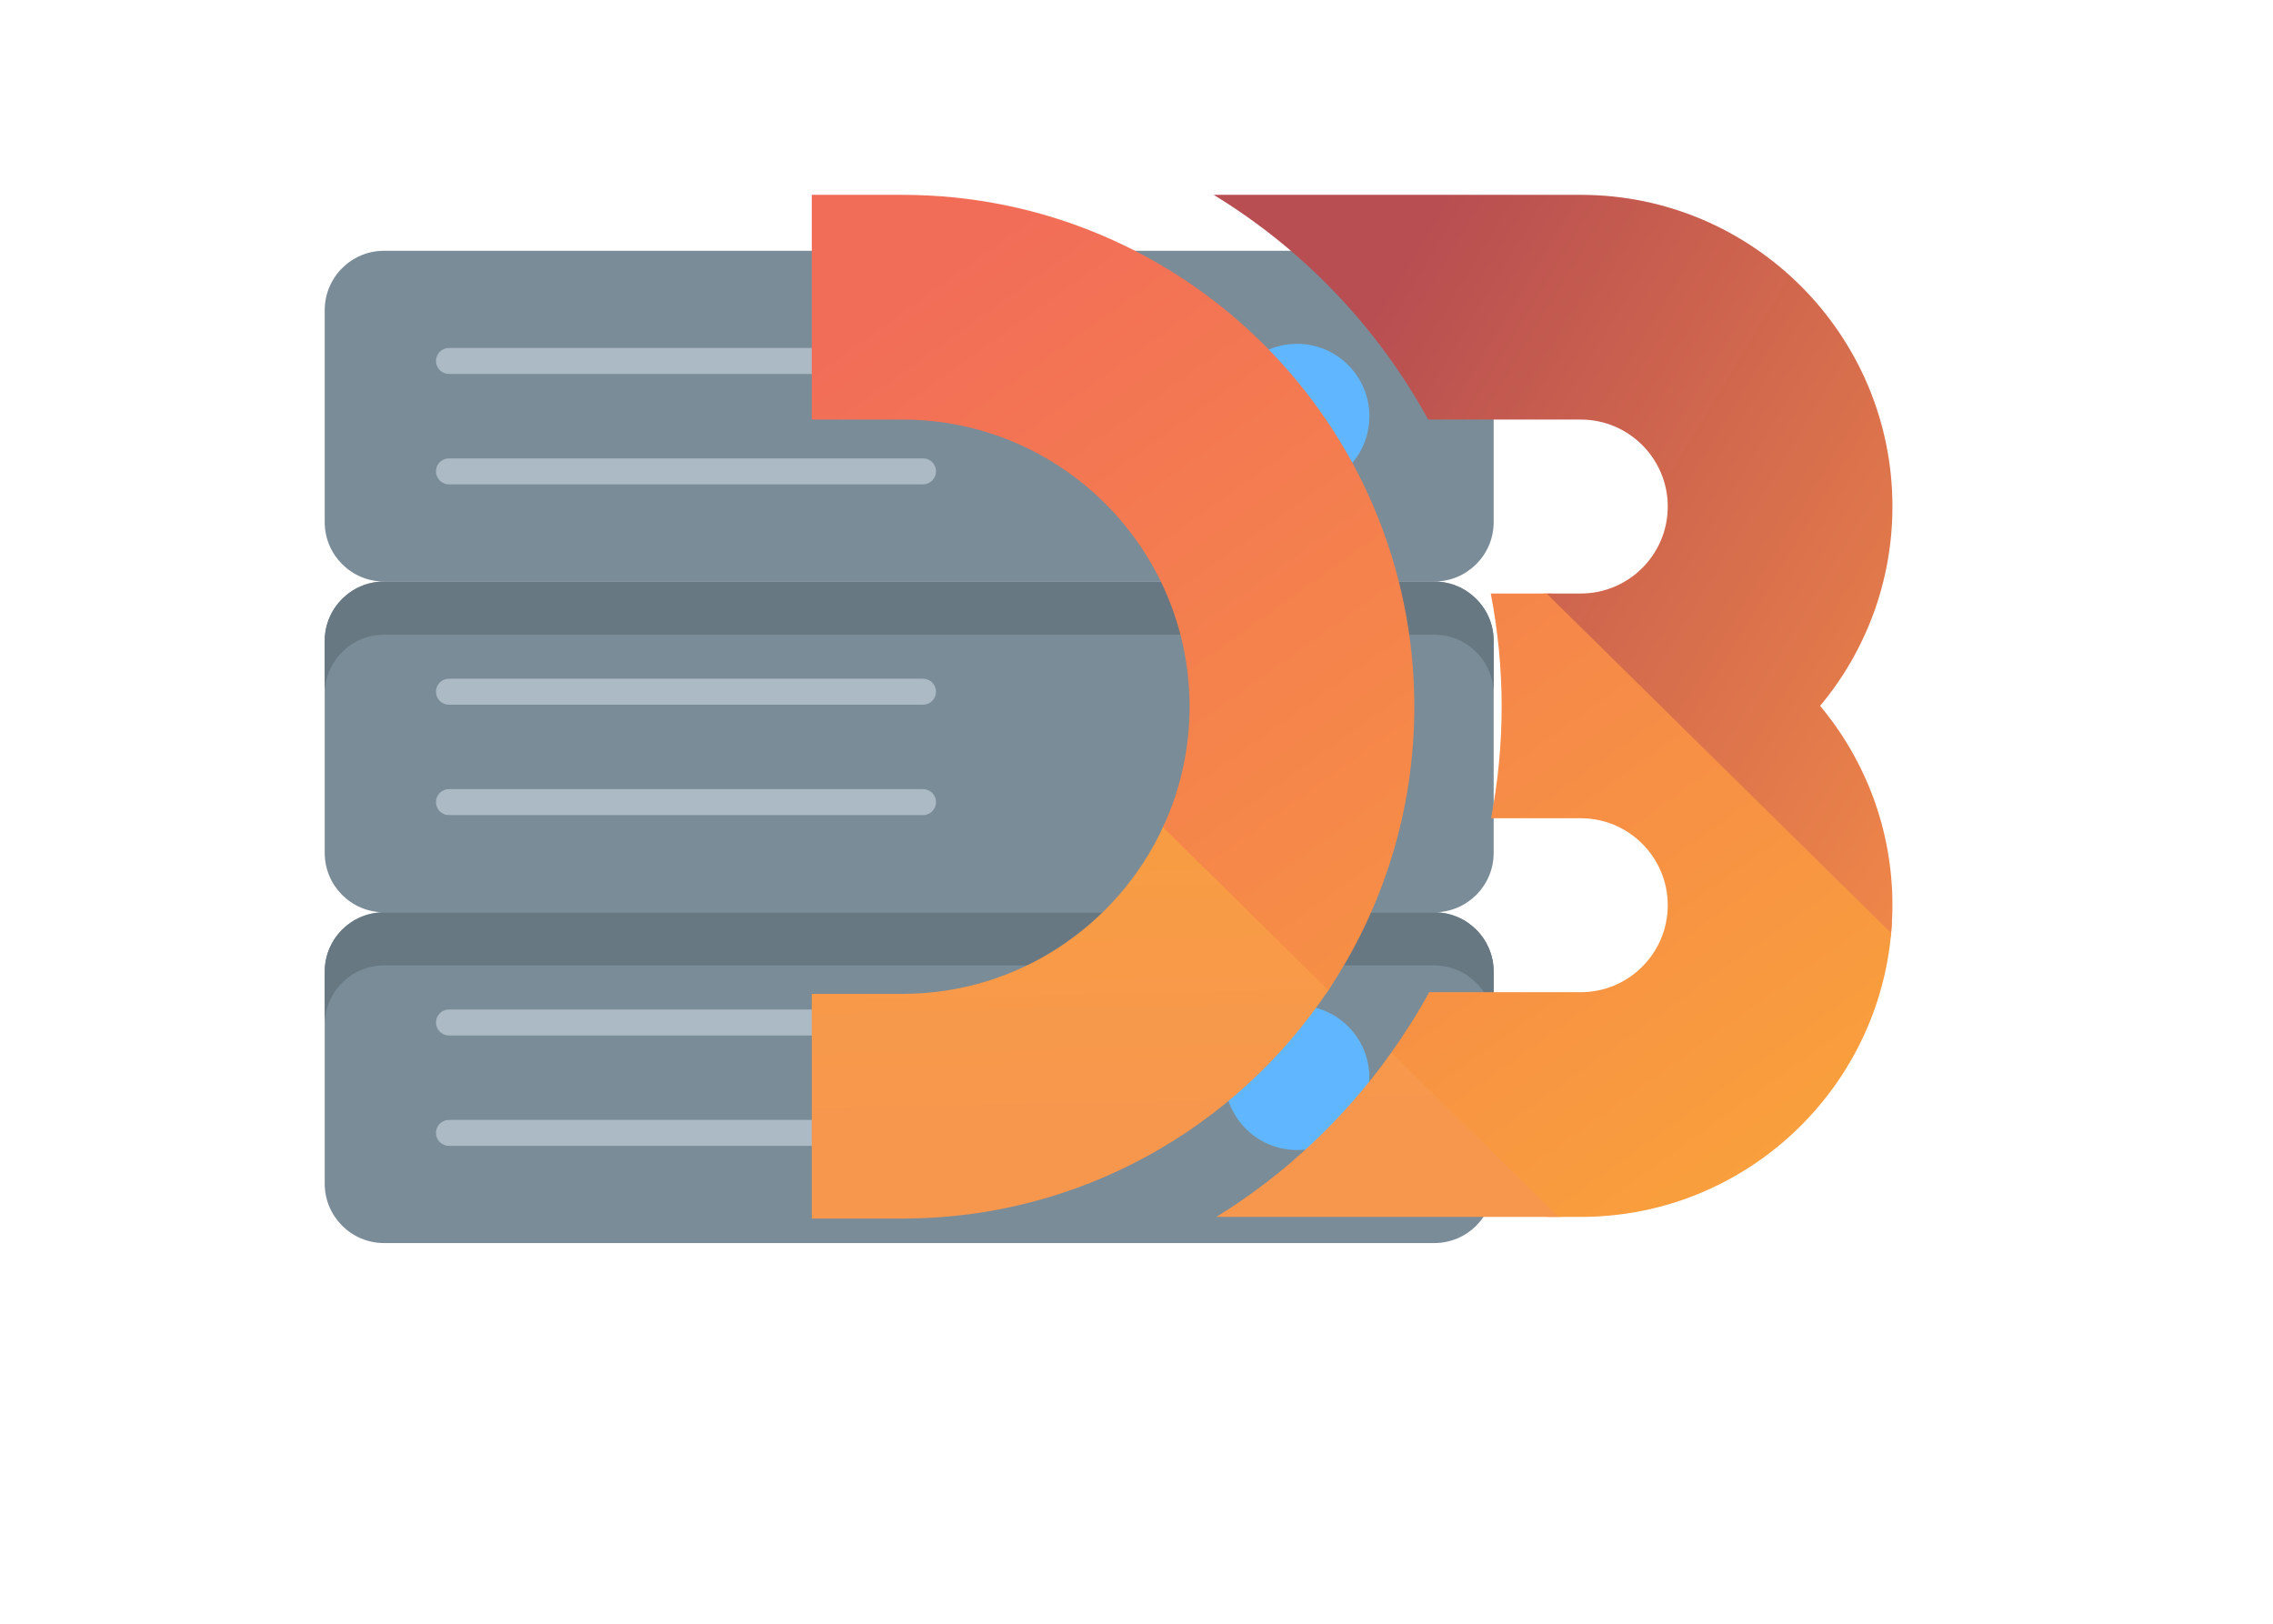
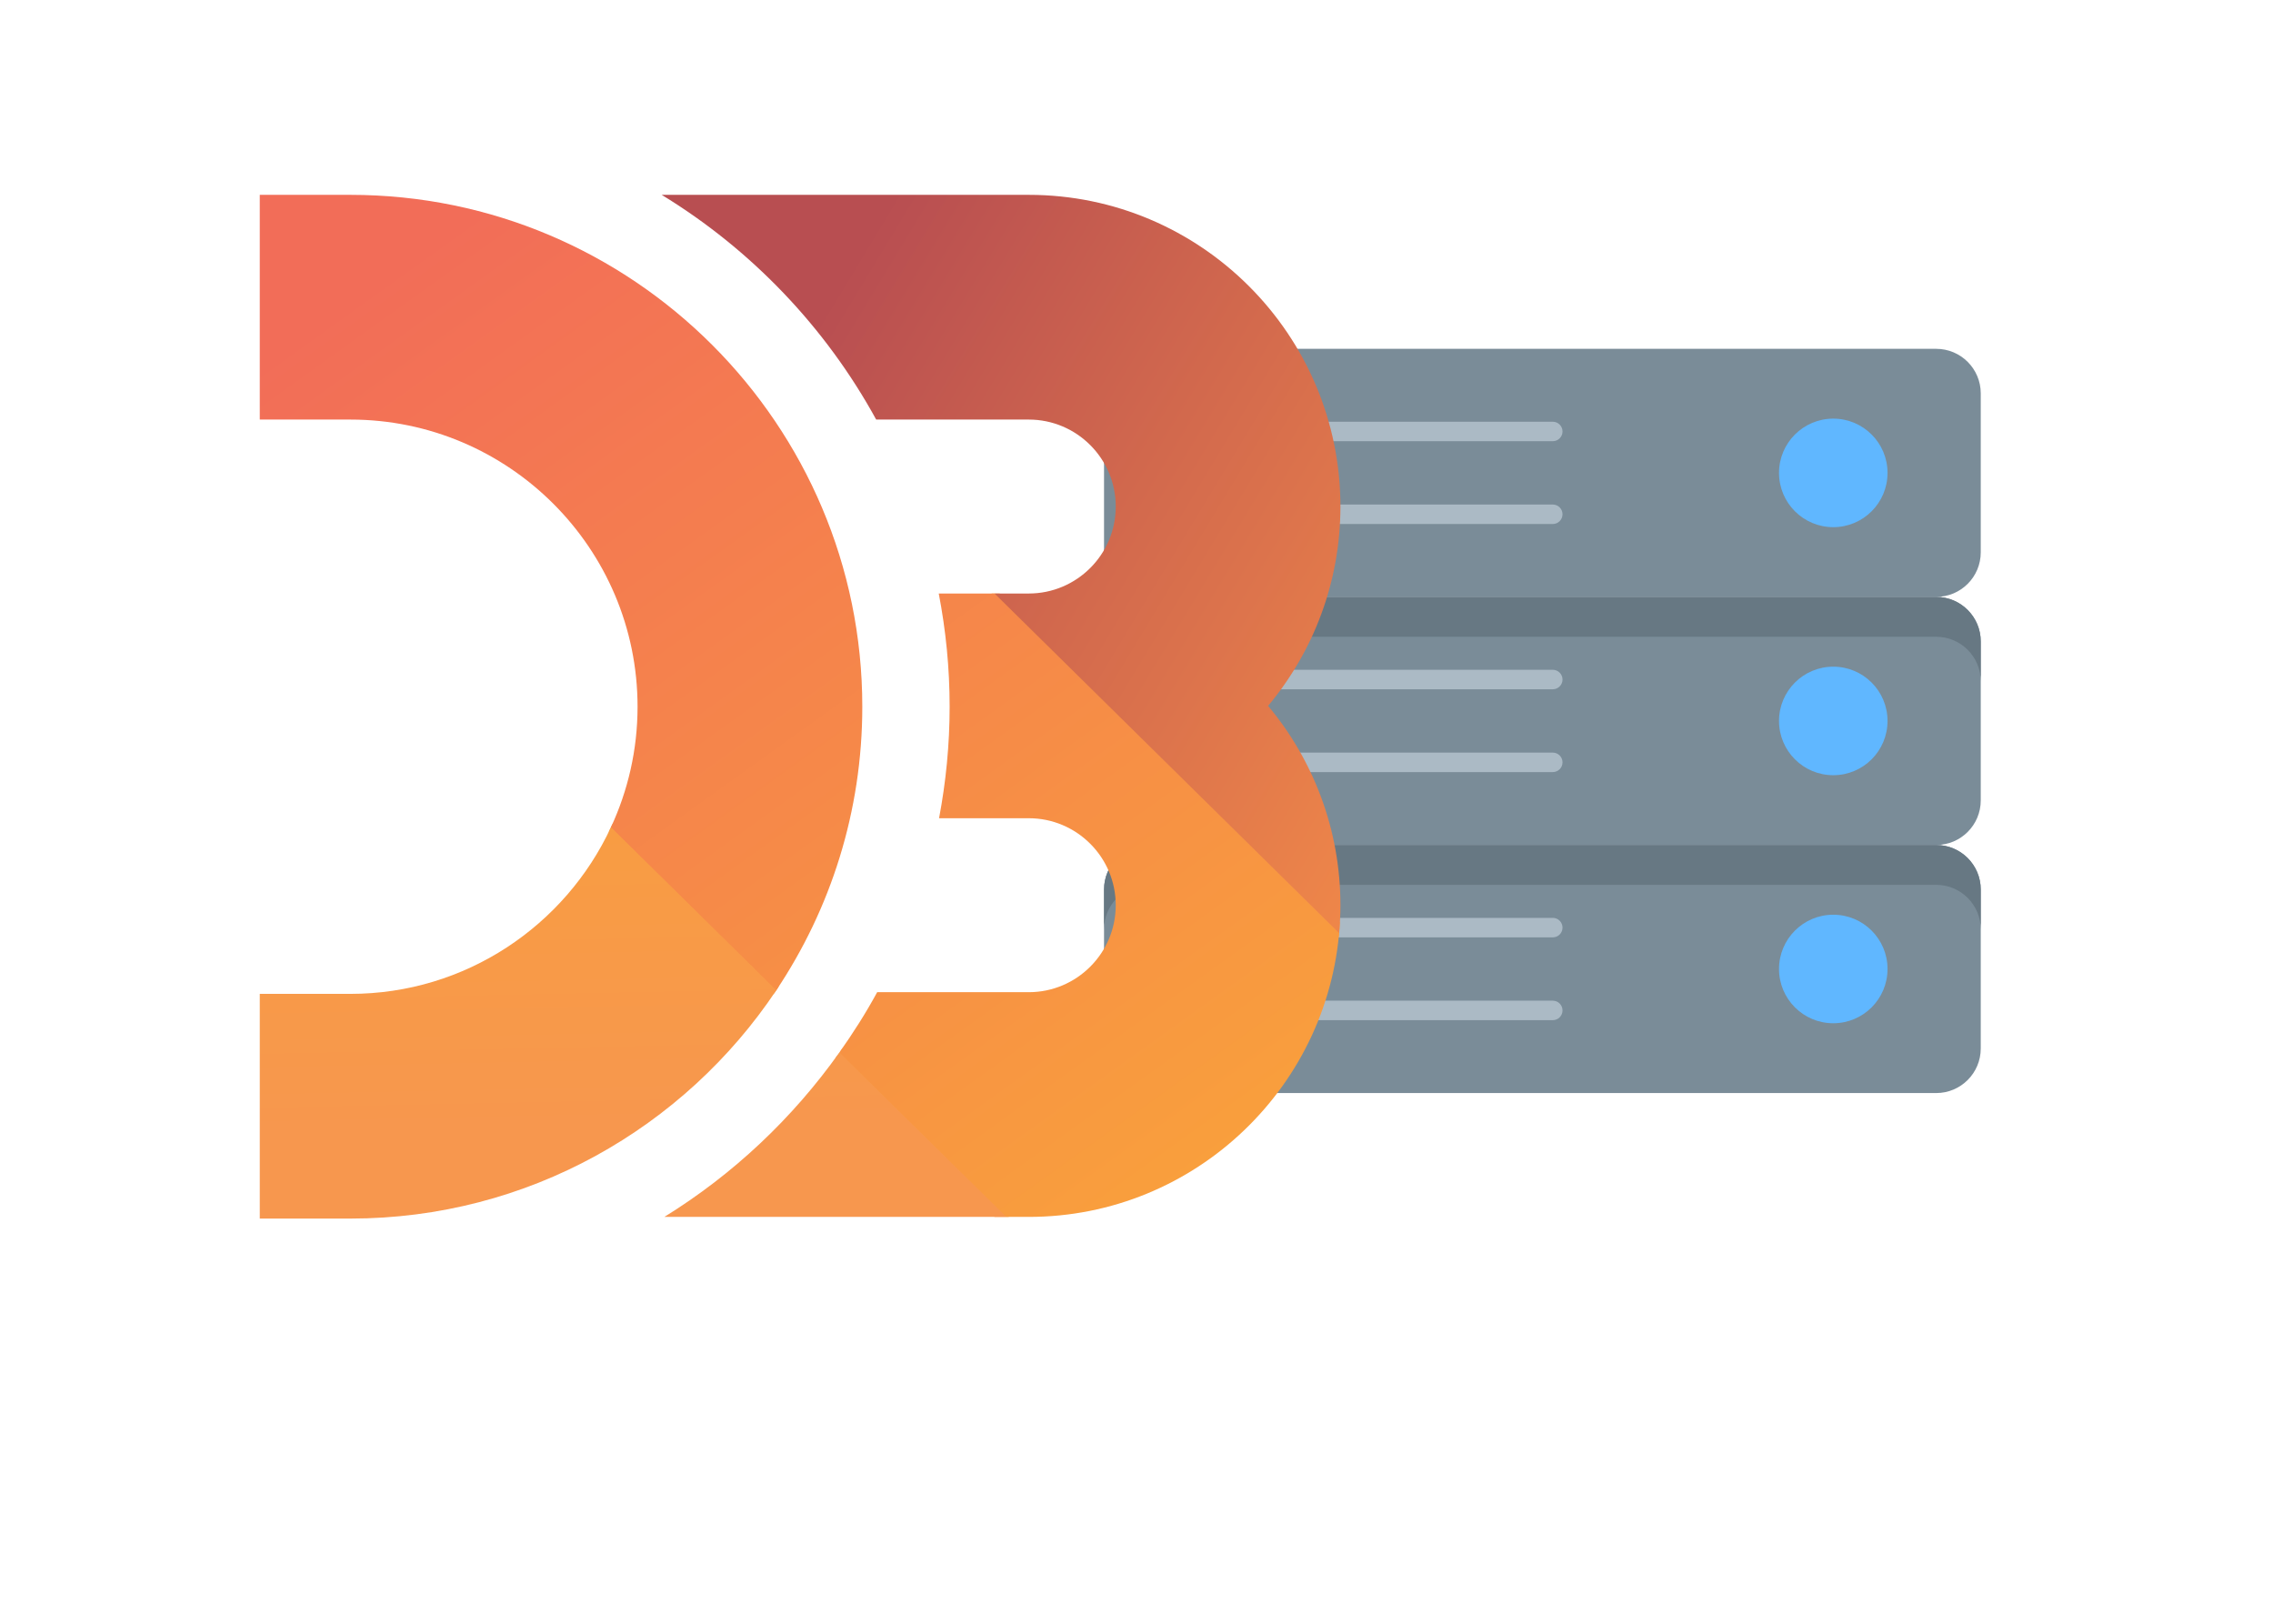
<svg xmlns="http://www.w3.org/2000/svg" width="700" height="500" viewBox="0 0 700 500">
-   <g transform="translate(100,50) scale(4)">
+   <g transform="translate(340,87) scale(3)">
    <g style="stroke: none; stroke-width: 0; stroke-dasharray: none; stroke-linecap: butt; stroke-linejoin: miter; stroke-miterlimit: 10; fill: none; fill-rule: nonzero; opacity: 1;">
      <path d="M 85.426 32.268 H 4.574 C 2.048 32.268 0 30.22 0 27.694 V 11.379 c 0 -2.526 2.048 -4.574 4.574 -4.574 h 80.851 c 2.526 0 4.574 2.048 4.574 4.574 v 16.314 C 90 30.22 87.952 32.268 85.426 32.268 z" style="fill: rgb(122,140,152);" />
      <circle cx="74.86" cy="19.54" r="5.57" style="fill: rgb(96,183,255);" />
      <path d="M 85.426 57.732 H 4.574 C 2.048 57.732 0 55.684 0 53.157 V 36.843 c 0 -2.526 2.048 -4.574 4.574 -4.574 h 80.851 c 2.526 0 4.574 2.048 4.574 4.574 v 16.314 C 90 55.684 87.952 57.732 85.426 57.732 z" style="fill: rgb(122,140,152);" />
      <circle cx="74.86" cy="45" r="5.57" style="fill: rgb(96,183,255);" />
      <path d="M 85.426 83.195 H 4.574 C 2.048 83.195 0 81.147 0 78.621 V 62.306 c 0 -2.526 2.048 -4.574 4.574 -4.574 h 80.851 c 2.526 0 4.574 2.048 4.574 4.574 v 16.314 C 90 81.147 87.952 83.195 85.426 83.195 z" style="fill: rgb(122,140,152);" />
      <path d="M 85.426 32.268 H 4.574 C 2.048 32.268 0 34.316 0 36.843 v 4.091 c 0 -2.526 2.048 -4.574 4.574 -4.574 h 80.851 c 2.526 0 4.574 2.048 4.574 4.574 v -4.091 C 90 34.316 87.952 32.268 85.426 32.268 z" style="fill: rgb(103,120,131);" />
      <path d="M 85.426 57.732 H 4.574 C 2.048 57.732 0 59.78 0 62.306 v 4.091 c 0 -2.526 2.048 -4.574 4.574 -4.574 h 80.851 c 2.526 0 4.574 2.048 4.574 4.574 v -4.091 C 90 59.78 87.952 57.732 85.426 57.732 z" style="fill: rgb(103,120,131);" />
      <circle cx="74.86" cy="70.46" r="5.57" style="fill: rgb(96,183,255);" />
      <path d="M 46.066 16.287 h -36.5 c -0.552 0 -1 -0.448 -1 -1 s 0.448 -1 1 -1 h 36.5 c 0.553 0 1 0.448 1 1 S 46.619 16.287 46.066 16.287 z" style="fill: rgb(171,186,197);" />
      <path d="M 46.066 24.787 h -36.5 c -0.552 0 -1 -0.448 -1 -1 s 0.448 -1 1 -1 h 36.5 c 0.553 0 1 0.448 1 1 S 46.619 24.787 46.066 24.787 z" style="fill: rgb(171,186,197);" />
      <path d="M 46.066 41.75 h -36.5 c -0.552 0 -1 -0.448 -1 -1 s 0.448 -1 1 -1 h 36.5 c 0.553 0 1 0.448 1 1 S 46.619 41.75 46.066 41.75 z" style="fill: rgb(171,186,197);" />
      <path d="M 46.066 50.25 h -36.5 c -0.552 0 -1 -0.447 -1 -1 s 0.448 -1 1 -1 h 36.5 c 0.553 0 1 0.447 1 1 S 46.619 50.25 46.066 50.25 z" style="fill: rgb(171,186,197);" />
      <path d="M 46.066 67.214 h -36.5 c -0.552 0 -1 -0.447 -1 -1 s 0.448 -1 1 -1 h 36.5 c 0.553 0 1 0.447 1 1 S 46.619 67.214 46.066 67.214 z" style="fill: rgb(171,186,197);" />
      <path d="M 46.066 75.713 h -36.5 c -0.552 0 -1 -0.447 -1 -1 s 0.448 -1 1 -1 h 36.5 c 0.553 0 1 0.447 1 1 S 46.619 75.713 46.066 75.713 z" style="fill: rgb(171,186,197);" />
    </g>
  </g>
-   <g transform="translate(250,60) scale(0.65)">
+   <g transform="translate(80,60) scale(0.65)">
    <defs>
      <linearGradient id="prefix__a" gradientUnits="userSpaceOnUse" x1="212.44" y1="177.06" x2="515.82" y2="504.93">
        <stop offset="0" stop-color="#F9A03C" />
        <stop offset="1" stop-color="#F7974E" />
      </linearGradient>
      <linearGradient id="prefix__b" gradientUnits="userSpaceOnUse" x1="-43.59" y1="299.74" x2="244.64" y2="579.45">
        <stop offset="0" stop-color="#F9A03C" />
        <stop offset="1" stop-color="#F7974E" />
      </linearGradient>
      <linearGradient id="prefix__c" gradientUnits="userSpaceOnUse" x1="93.61" y1="399.53" x2="345.98" y2="696.9">
        <stop offset="0" stop-color="#F9A03C" />
        <stop offset="1" stop-color="#F7974E" />
      </linearGradient>
      <linearGradient id="prefix__d" gradientUnits="userSpaceOnUse" x1="70.64" y1="29.19" x2="409.57" y2="502.06">
        <stop offset="0" stop-color="#F26D58" />
        <stop offset="1" stop-color="#F9A03C" />
      </linearGradient>
      <linearGradient id="prefix__e" gradientUnits="userSpaceOnUse" x1="233.17" y1="110.17" x2="584.9" y2="322.7">
        <stop offset="0" stop-color="#B84E51" />
        <stop offset="1" stop-color="#F68E48" />
      </linearGradient>
      <linearGradient id="prefix__f" gradientUnits="userSpaceOnUse" x1="172.42" y1="211.71" x2="177.19" y2="441.63">
        <stop offset="0" stop-color="#F9A03C" />
        <stop offset="1" stop-color="#F7974E" />
      </linearGradient>
    </defs>
    <g fill-rule="nonzero">
      <path fill="url(#prefix__a)" d="M511.21 351.35c.23-2.23.39-4.48.52-6.74.15-2.68-161.18-155.75-161.18-155.75h-3.86s163.53 172.48 164.52 162.49z" />
      <path fill="url(#prefix__b)" d="M167 298.25c-.22.47-.43.94-.65 1.41-.23.49-.46.98-.7 1.47-5.14 10.72 72 86.13 78.2 76.97.29-.4.57-.83.85-1.24.32-.48.63-.94.94-1.42 4.96-7.53-76.44-82.09-78.64-77.19z" />
      <path fill="url(#prefix__c)" d="M276 404.3c-.22.48-1.77 3.1-3.19 4.49-.24.48 75.31 75.4 75.31 75.4h6.8c.01 0-70.91-76.72-78.92-79.89z" />
      <path fill="url(#prefix__d)" d="M511.83 343.25c-3.53 78.32-68.32 140.94-147.48 140.94h-10.7l-79.06-77.88c6.5-9.17 12.55-18.67 17.93-28.58h71.83c22.71 0 41.2-18.48 41.2-41.2 0-22.72-18.49-41.21-41.2-41.21h-42.51c3.24-17.12 5.01-34.77 5.01-52.83 0-18.34-1.8-36.24-5.16-53.63h26.41l163.27 160.87c.19-2.15.35-4.31.46-6.48zM42.95 0H0v106.46h42.95c75.01 0 136.04 61.02 136.04 136.03 0 20.41-4.55 39.78-12.64 57.17l78.35 77.2c25.73-38.49 40.77-84.7 40.77-134.37C285.47 108.78 176.67 0 42.95 0z" />
      <path fill="url(#prefix__e)" d="M364.35 0H190.43c42.48 25.93 77.66 62.71 101.62 106.46h72.3c22.71 0 41.2 18.48 41.2 41.2 0 22.73-18.49 41.2-41.2 41.2H348.1l163.28 160.88c.38-4.36.62-8.75.62-13.21 0-35.89-12.88-68.82-34.26-94.44 21.38-25.61 34.26-58.54 34.26-94.43C512 66.24 445.77 0 364.35 0z" />
      <path fill="url(#prefix__f)" d="M353.65 484.19H191.68c32.6-20.13 60.78-46.71 82.91-77.88l79.06 77.88zM244.7 376.86l-78.34-77.2c-21.65 46.52-68.81 78.87-123.41 78.87H0v106.45h42.95c84.05 0 158.23-42.99 201.75-108.12z" />
    </g>
  </g>
</svg>
